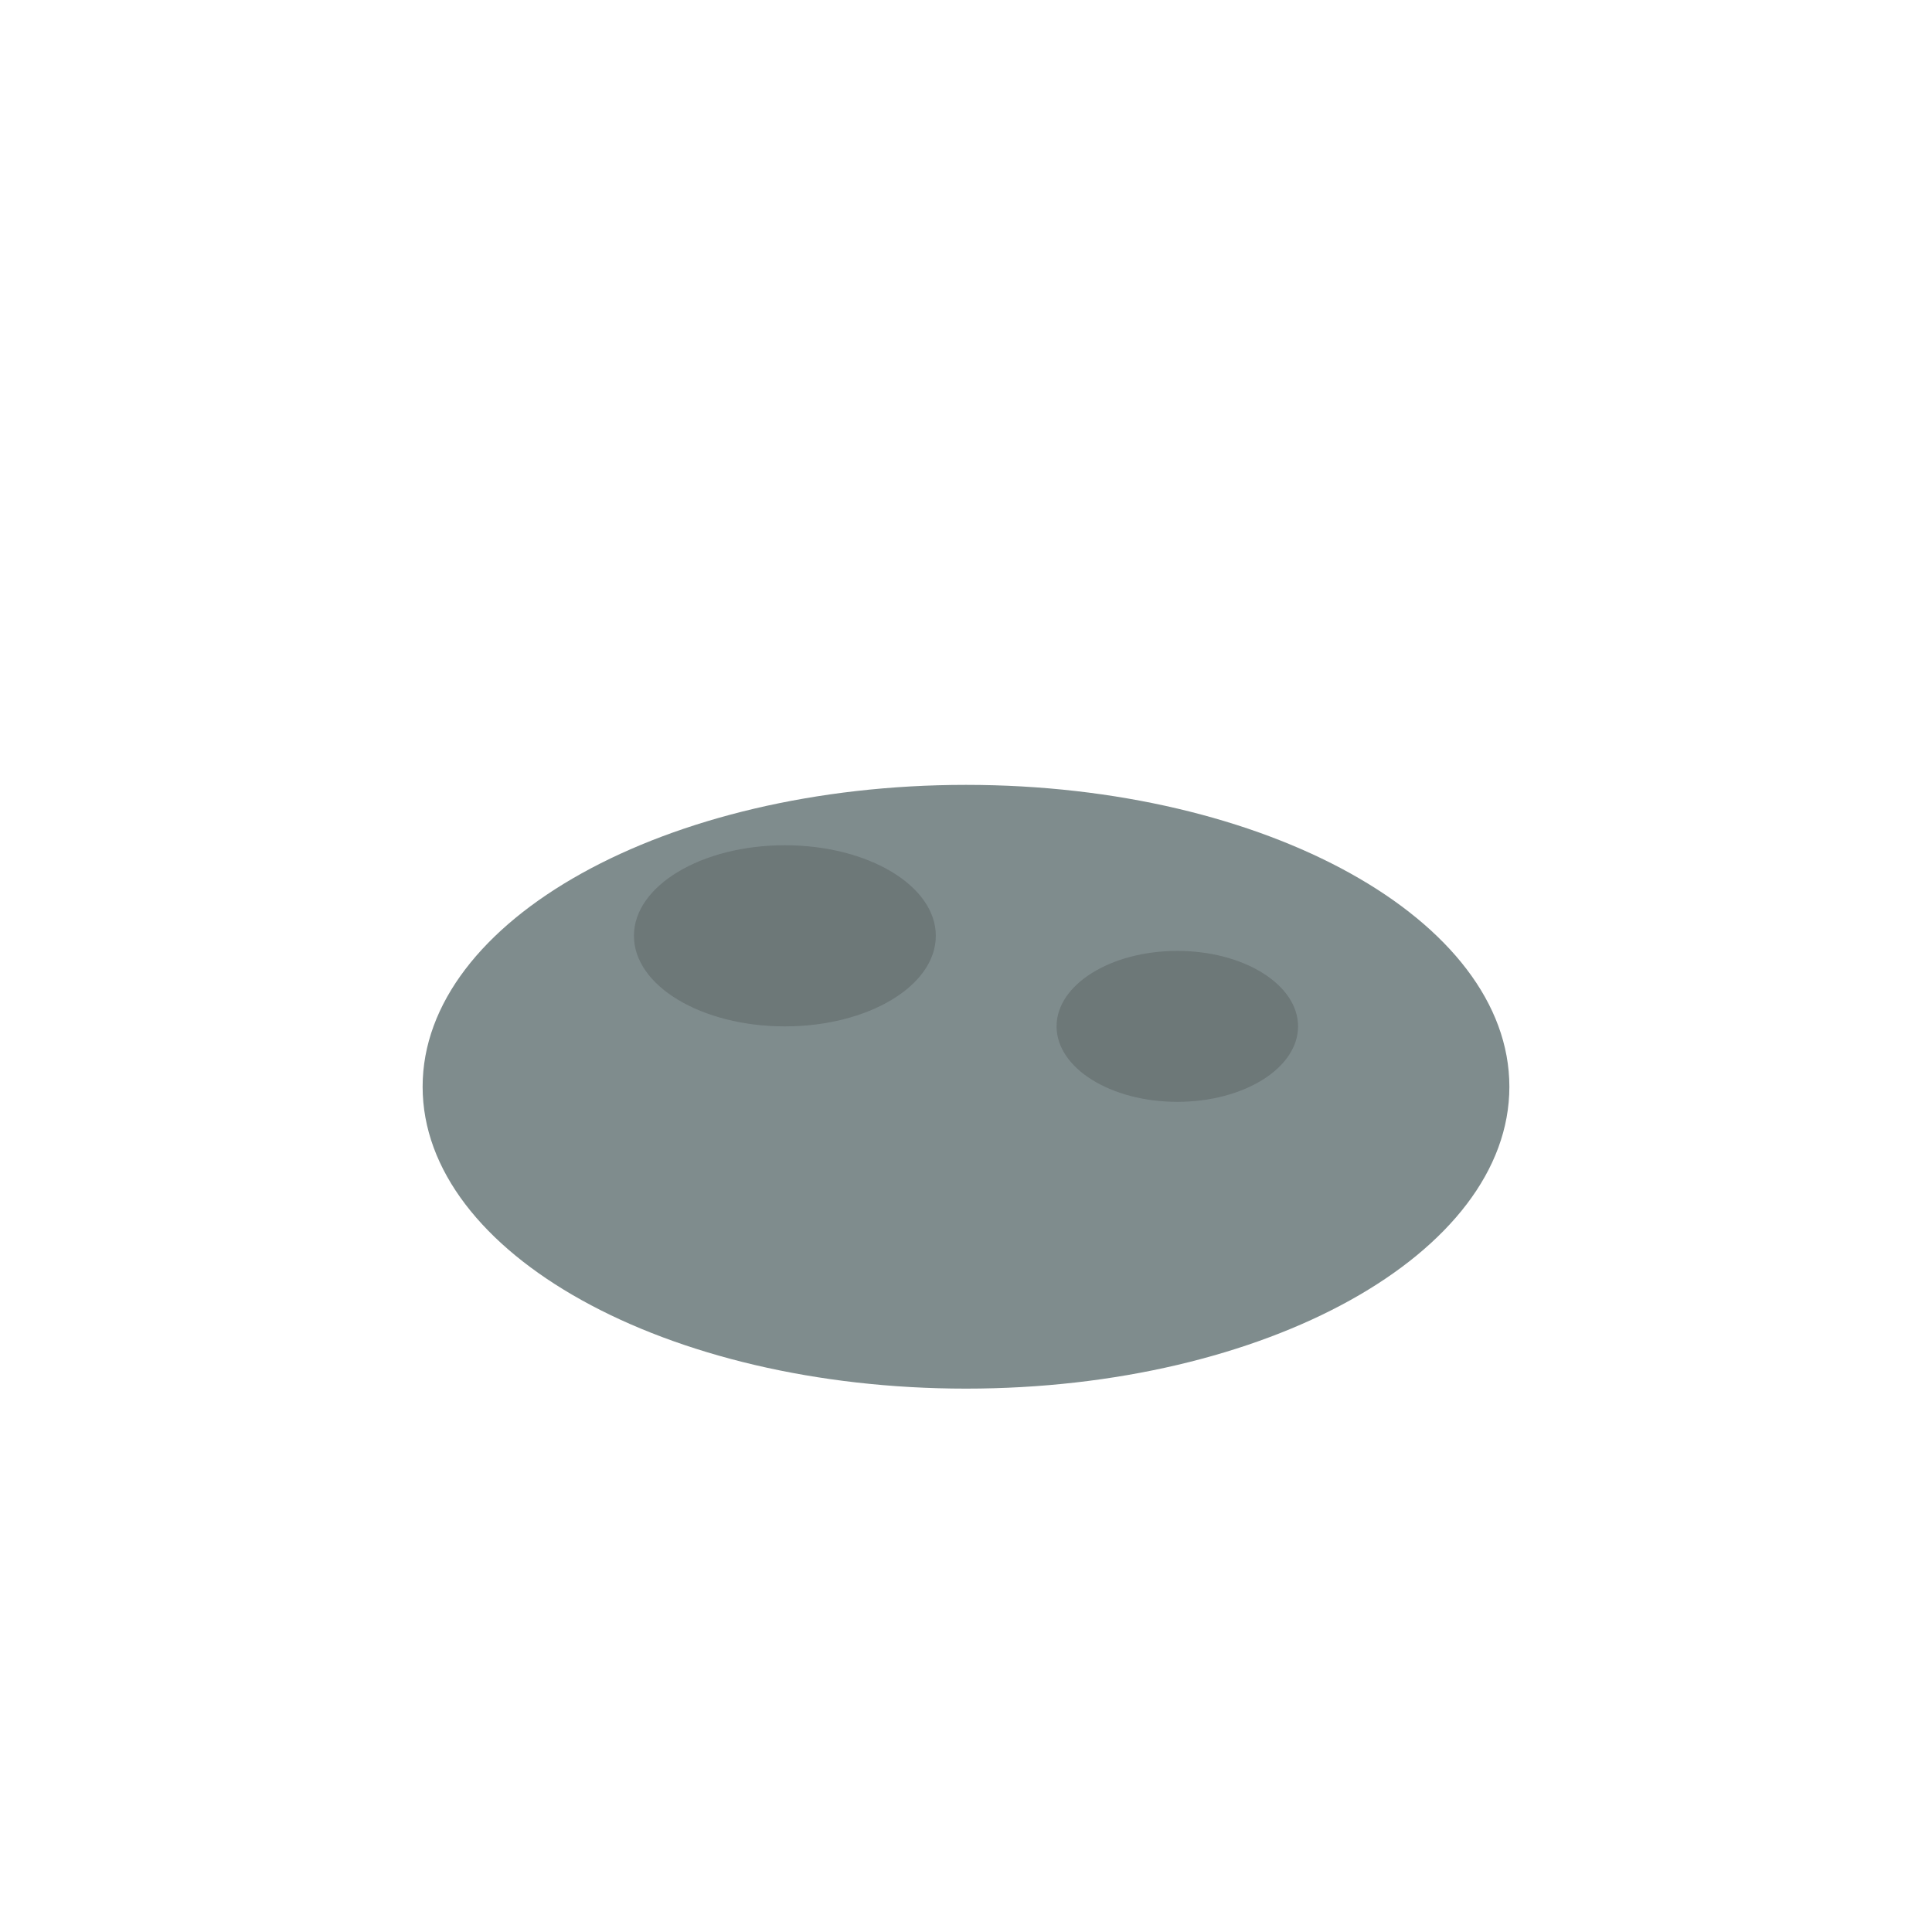
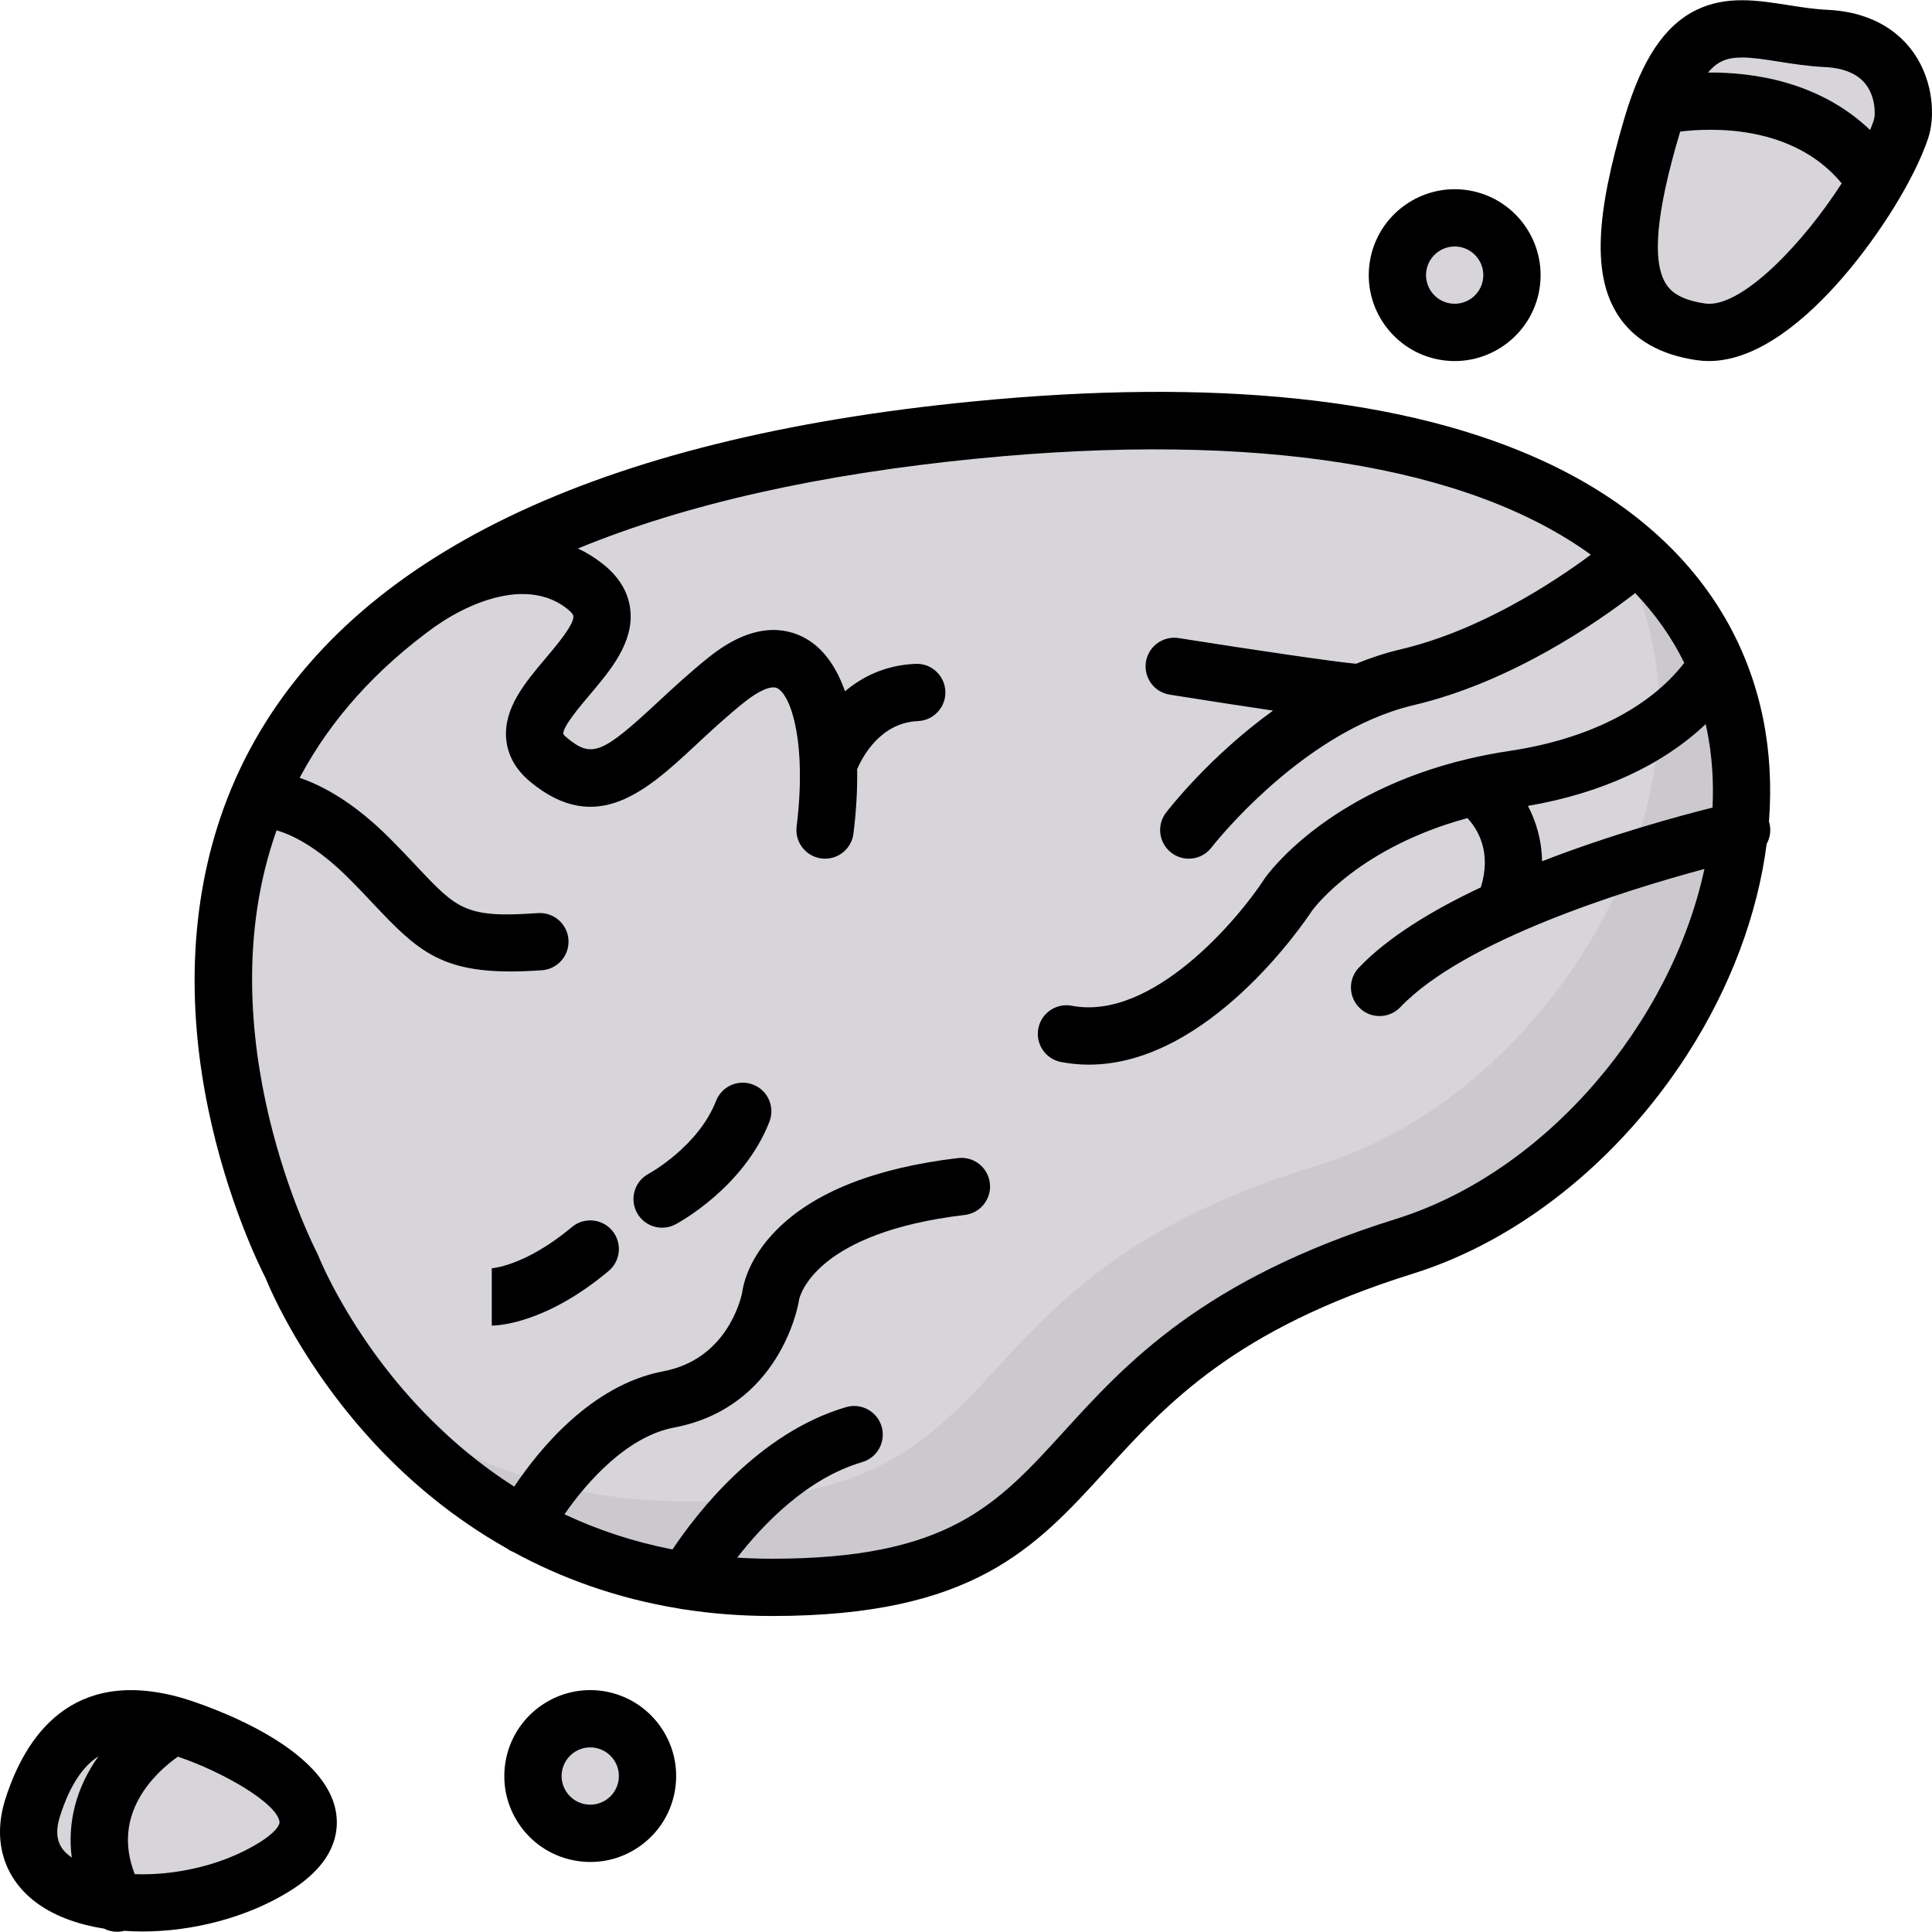
- <svg xmlns="http://www.w3.org/2000/svg" width="128" height="128" viewBox="0 0 128 128">
+ <svg xmlns="http://www.w3.org/2000/svg" height="800px" width="800px" version="1.1" id="Layer_1" viewBox="0 0 511.999 511.999" xml:space="preserve">
+   <path style="fill:#D7D5D9;" d="M76.771,334.156c0,0-101.409-194.446,182.729-220.202S476.537,299.25,371.699,331.119  s-73.762,89.833-168.277,89.132C108.905,419.551,76.771,334.156,76.771,334.156z" />
+   <path style="opacity:0.27;fill:#ACAAB1;enable-background:new    ;" d="M425.414,140.874  c40.135,58.352-10.584,148.002-76.002,167.888c-104.84,31.869-73.762,89.834-168.277,89.132  c-36.42-0.27-63.569-13.119-83.195-28.808c19.091,23.685,52.49,50.771,105.551,51.165c94.515,0.7,63.439-57.263,168.277-89.132  C446.329,308.454,501.8,195.16,425.414,140.874z" />
  <g>
-     <ellipse cx="64" cy="72" rx="36" ry="20" fill="#7f8c8d" />
-     <ellipse cx="52" cy="62" rx="10" ry="6" fill="#6b7576" opacity="0.9" />
-     <ellipse cx="78" cy="68" rx="8" ry="5" fill="#6b7576" opacity="0.9" />
+     <path style="fill:#D7D5D9;" d="M46.027,457.23c-10.421-2.954-28.726-5.472-37.389,21.886   c-8.663,27.358,37.389,32.373,64.291,15.503C99.831,477.748,57.107,460.37,46.027,457.23z" />
+     <circle style="fill:#D7D5D9;" cx="385.503" cy="72.915" r="15.18" />
+     <circle style="fill:#D7D5D9;" cx="156.416" cy="470.664" r="15.18" />
+     <path style="fill:#D7D5D9;" d="M457.219,8.037c0.373-0.071,0.751-0.13,1.13-0.18C457.969,7.908,457.593,7.966,457.219,8.037z" />
+     <path style="fill:#D7D5D9;" d="M442.371,85.57c-0.286-0.135-0.557-0.283-0.831-0.428C441.814,85.287,442.085,85.436,442.371,85.57z   " />
+     <path style="fill:#D7D5D9;" d="M456.082,8.293c0.366-0.094,0.736-0.178,1.108-0.25C456.818,8.115,456.449,8.199,456.082,8.293z" />
+     <path style="fill:#D7D5D9;" d="M458.51,7.837c0.371-0.047,0.746-0.084,1.122-0.112C459.255,7.752,458.881,7.79,458.51,7.837z" />
+     <path style="fill:#D7D5D9;" d="M443.848,86.203c-0.29-0.112-0.564-0.238-0.843-0.358C443.284,85.965,443.557,86.09,443.848,86.203z   " />
+     <path style="fill:#D7D5D9;" d="M440.995,84.858c-0.28-0.159-0.544-0.332-0.812-0.502C440.45,84.526,440.714,84.699,440.995,84.858z   " />
+     <path style="fill:#D7D5D9;" d="M438.545,83.188c-0.256-0.208-0.497-0.431-0.738-0.653   C438.048,82.757,438.288,82.979,438.545,83.188z" />
+     <path style="fill:#D7D5D9;" d="M455.999,87.785c-0.327,0.061-0.653,0.112-0.977,0.155   C455.346,87.898,455.671,87.846,455.999,87.785z" />
+     <path style="fill:#D7D5D9;" d="M437.466,82.228c-0.241-0.235-0.467-0.483-0.692-0.731   C436.999,81.746,437.225,81.994,437.466,82.228z" />
+     <path style="fill:#D7D5D9;" d="M454.901,8.64c0.354-0.117,0.709-0.226,1.069-0.32C455.611,8.416,455.255,8.523,454.901,8.64z" />
+     <path style="fill:#D7D5D9;" d="M453.679,9.099c0.351-0.149,0.704-0.281,1.061-0.404C454.384,8.818,454.03,8.951,453.679,9.099z" />
+     <path style="fill:#D7D5D9;" d="M439.721,84.064c-0.27-0.184-0.524-0.382-0.779-0.577C439.197,83.684,439.45,83.881,439.721,84.064z   " />
+     <path style="fill:#D7D5D9;" d="M451.469,10.241c0.338-0.208,0.679-0.404,1.023-0.583C452.148,9.838,451.807,10.034,451.469,10.241z   " />
+     <path style="fill:#D7D5D9;" d="M453.289,88.079c-0.331,0.009-0.66,0.007-0.988-0.006C452.628,88.086,452.958,88.088,453.289,88.079   z" />
+     <path style="fill:#D7D5D9;" d="M466.258,7.933c0.413,0.046,0.829,0.095,1.248,0.149C467.087,8.028,466.671,7.979,466.258,7.933z" />
+     <path style="fill:#D7D5D9;" d="M467.668,8.103c0.878,0.114,1.769,0.243,2.673,0.381C469.437,8.346,468.547,8.216,467.668,8.103z" />
+     <path style="fill:#D7D5D9;" d="M451.974,88.059c-0.396-0.024-0.789-0.058-1.179-0.114   C451.185,88.001,451.578,88.034,451.974,88.059z" />
+     <path style="fill:#D7D5D9;" d="M454.723,87.98c-0.403,0.046-0.805,0.079-1.202,0.095C453.918,88.059,454.319,88.026,454.723,87.98z   " />
+     <path style="fill:#D7D5D9;" d="M470.379,8.49c0.467,0.071,0.935,0.145,1.408,0.219C471.314,8.633,470.845,8.561,470.379,8.49z" />
+     <path style="fill:#D7D5D9;" d="M459.769,7.716c0.78-0.055,1.573-0.072,2.376-0.06C461.342,7.643,460.551,7.661,459.769,7.716z" />
+     <path style="fill:#D7D5D9;" d="M445.427,86.755c-0.288-0.091-0.56-0.194-0.839-0.291C444.868,86.561,445.139,86.664,445.427,86.755   z" />
+     <path style="fill:#D7D5D9;" d="M447.111,87.229c-0.279-0.07-0.541-0.152-0.813-0.228C446.57,87.077,446.833,87.159,447.111,87.229z   " />
+     <path style="fill:#D7D5D9;" d="M448.9,87.624c-0.237-0.046-0.458-0.102-0.69-0.152C448.441,87.522,448.664,87.579,448.9,87.624z" />
+     <path style="fill:#D7D5D9;" d="M463.632,7.709c0.821,0.047,1.652,0.118,2.496,0.209C465.284,7.828,464.452,7.756,463.632,7.709z" />
+     <path style="fill:#D7D5D9;" d="M462.293,7.658c0.392,0.008,0.785,0.022,1.182,0.044C463.079,7.68,462.685,7.665,462.293,7.658z" />
+     <path style="fill:#D7D5D9;" d="M452.563,9.623c0.345-0.177,0.692-0.341,1.042-0.491C453.256,9.282,452.908,9.445,452.563,9.623z" />
+     <path style="fill:#D7D5D9;" d="M431.85,67.809c-0.031-0.536-0.05-1.086-0.061-1.646C431.801,66.723,431.819,67.273,431.85,67.809z" />
+     <path style="fill:#D7D5D9;" d="M434.917,43.94c0.229-0.936,0.47-1.888,0.723-2.857C435.387,42.052,435.145,43.004,434.917,43.94z" />
+     <path style="fill:#D7D5D9;" d="M432.361,57.116c0.094-0.723,0.2-1.46,0.318-2.21C432.562,55.655,432.455,56.393,432.361,57.116z" />
+     <path style="fill:#D7D5D9;" d="M436.485,81.184c-0.225-0.261-0.434-0.536-0.642-0.814   C436.052,80.647,436.261,80.922,436.485,81.184z" />
+     <path style="fill:#D7D5D9;" d="M432.004,69.659c-0.055-0.502-0.097-1.018-0.133-1.542   C431.907,68.641,431.949,69.157,432.004,69.659z" />
+     <path style="fill:#D7D5D9;" d="M431.782,65.863c-0.007-0.571-0.001-1.157,0.012-1.752   C431.781,64.707,431.775,65.292,431.782,65.863z" />
+     <path style="fill:#D7D5D9;" d="M432.091,59.448c0.069-0.682,0.149-1.379,0.239-2.089C432.241,58.069,432.16,58.766,432.091,59.448z   " />
+     <path style="fill:#D7D5D9;" d="M432.712,54.684c0.12-0.763,0.253-1.542,0.397-2.334C432.965,53.141,432.833,53.921,432.712,54.684z   " />
+     <path style="fill:#D7D5D9;" d="M433.657,49.517c0.174-0.848,0.36-1.711,0.559-2.591C434.017,47.806,433.831,48.669,433.657,49.517z   " />
+     <path style="fill:#D7D5D9;" d="M432.247,71.417c-0.079-0.469-0.144-0.95-0.202-1.44C432.103,70.467,432.168,70.95,432.247,71.417z" />
+     <path style="fill:#D7D5D9;" d="M431.904,61.685c0.042-0.645,0.098-1.302,0.163-1.972C432.002,60.381,431.947,61.04,431.904,61.685z   " />
+     <path style="fill:#D7D5D9;" d="M433.145,52.152c0.148-0.806,0.307-1.625,0.477-2.46C433.451,50.525,433.292,51.346,433.145,52.152z   " />
+     <path style="fill:#D7D5D9;" d="M431.802,63.822c0.018-0.607,0.048-1.23,0.087-1.862C431.849,62.593,431.819,63.215,431.802,63.822z   " />
+     <path style="fill:#D7D5D9;" d="M435.661,40.999c0.257-0.984,0.526-1.984,0.809-3.002C436.188,39.016,435.919,40.017,435.661,40.999   z" />
+     <path style="fill:#D7D5D9;" d="M432.578,73.083c-0.101-0.437-0.189-0.888-0.271-1.344   C432.389,72.195,432.477,72.647,432.578,73.083z" />
+     <path style="fill:#D7D5D9;" d="M448.214,12.811c0.323-0.318,0.648-0.62,0.977-0.904C448.863,12.191,448.537,12.494,448.214,12.811z   " />
+     <path style="fill:#D7D5D9;" d="M449.219,11.885c0.33-0.282,0.662-0.545,0.998-0.794C449.881,11.339,449.548,11.603,449.219,11.885z   " />
+     <path style="fill:#D7D5D9;" d="M435.601,80.054c-0.206-0.288-0.398-0.591-0.586-0.895   C435.203,79.463,435.394,79.765,435.601,80.054z" />
+     <path style="fill:#D7D5D9;" d="M450.317,11.014c0.33-0.242,0.663-0.466,0.998-0.677C450.98,10.548,450.647,10.772,450.317,11.014z" />
+     <path style="fill:#D7D5D9;" d="M434.113,77.532c-0.166-0.345-0.319-0.703-0.467-1.067   C433.795,76.828,433.947,77.187,434.113,77.532z" />
+     <path style="fill:#D7D5D9;" d="M434.81,78.836c-0.186-0.316-0.358-0.646-0.527-0.979C434.452,78.191,434.623,78.52,434.81,78.836z" />
+     <path style="fill:#D7D5D9;" d="M444.131,18.078c0.29-0.477,0.584-0.933,0.88-1.37C444.715,17.144,444.421,17.602,444.131,18.078z" />
+     <path style="fill:#D7D5D9;" d="M432.999,74.656c-0.123-0.406-0.234-0.825-0.339-1.25C432.764,73.831,432.874,74.251,432.999,74.656   z" />
+     <path style="fill:#D7D5D9;" d="M447.136,13.949c0.31-0.35,0.622-0.682,0.937-0.998C447.757,13.267,447.445,13.599,447.136,13.949z" />
+     <path style="fill:#D7D5D9;" d="M445.138,16.525c0.614-0.893,1.241-1.703,1.878-2.436C446.378,14.822,445.752,15.631,445.138,16.525   z" />
+     <path style="fill:#D7D5D9;" d="M433.51,76.139c-0.146-0.374-0.277-0.763-0.404-1.157C433.234,75.375,433.364,75.764,433.51,76.139z   " />
+     <path style="fill:#D7D5D9;" d="M434.248,46.782c0.201-0.891,0.415-1.798,0.64-2.721C434.663,44.984,434.449,45.891,434.248,46.782z   " />
+     <path style="fill:#D7D5D9;" d="M476.097,75.452c-0.398,0.384-0.797,0.762-1.198,1.133C475.3,76.214,475.699,75.836,476.097,75.452z   " />
+     <path style="fill:#D7D5D9;" d="M474.789,76.689c-0.436,0.403-0.874,0.797-1.314,1.185   C473.914,77.486,474.351,77.092,474.789,76.689z" />
+     <path style="fill:#D7D5D9;" d="M480.349,71.088c-0.397,0.433-0.796,0.86-1.198,1.283C479.552,71.949,479.952,71.52,480.349,71.088z   " />
+     <path style="fill:#D7D5D9;" d="M481.738,69.546c-0.432,0.489-0.867,0.974-1.306,1.452C480.87,70.52,481.306,70.035,481.738,69.546z   " />
+     <path style="fill:#D7D5D9;" d="M473.225,78.092c-0.366,0.321-0.734,0.636-1.101,0.944   C472.491,78.727,472.859,78.412,473.225,78.092z" />
+     <path style="fill:#D7D5D9;" d="M470.386,80.447c-0.383,0.3-0.765,0.591-1.149,0.877C469.621,81.039,470.004,80.748,470.386,80.447z   " />
+     <path style="fill:#D7D5D9;" d="M468.915,81.565c-0.42,0.309-0.841,0.611-1.262,0.902C468.074,82.175,468.494,81.873,468.915,81.565   z" />
+     <path style="fill:#D7D5D9;" d="M502.597,37.373c-0.2,0.484-0.412,0.977-0.637,1.481C502.185,38.35,502.396,37.856,502.597,37.373z" />
+     <path style="fill:#D7D5D9;" d="M483.029,68.059c-0.395,0.462-0.792,0.921-1.193,1.374C482.237,68.98,482.635,68.522,483.029,68.059   z" />
+     <path style="fill:#D7D5D9;" d="M471.859,79.259c-0.436,0.362-0.872,0.718-1.31,1.063C470.987,79.977,471.423,79.622,471.859,79.259   z" />
+     <path style="fill:#D7D5D9;" d="M444.001,18.293c-0.3,0.498-0.596,1.013-0.89,1.555l0,0   C443.405,19.306,443.703,18.792,444.001,18.293z" />
+     <path style="fill:#D7D5D9;" d="M493.977,53.311c-0.703,1.09-1.432,2.187-2.184,3.284C492.545,55.498,493.274,54.401,493.977,53.311   z" />
+     <path style="fill:#D7D5D9;" d="M491.772,56.625c-1.121,1.635-2.294,3.273-3.51,4.894C489.478,59.898,490.651,58.261,491.772,56.625   z" />
+     <path style="fill:#D7D5D9;" d="M501.127,40.663L501.127,40.663c0.263-0.552,0.511-1.09,0.749-1.621   C501.638,39.572,501.39,40.112,501.127,40.663z" />
+     <path style="fill:#D7D5D9;" d="M499.577,16.664c-0.524-0.579-1.098-1.134-1.726-1.661   C498.479,15.529,499.052,16.085,499.577,16.664z" />
+     <path style="fill:#D7D5D9;" d="M488.221,61.574c-0.795,1.06-1.609,2.111-2.439,3.151C486.612,63.685,487.426,62.634,488.221,61.574   z" />
+     <path style="fill:#D7D5D9;" d="M467.61,82.496c-0.433,0.299-0.867,0.585-1.301,0.863C466.742,83.081,467.176,82.795,467.61,82.496z   " />
+     <path style="fill:#D7D5D9;" d="M476.351,75.206c0.871-0.846,1.737-1.72,2.593-2.617C478.089,73.487,477.224,74.36,476.351,75.206z" />
+     <path style="fill:#D7D5D9;" d="M485.666,64.871c-0.821,1.026-1.657,2.04-2.507,3.037C484.009,66.911,484.845,65.897,485.666,64.871   z" />
+     <path style="fill:#D7D5D9;" d="M437.377,34.803c-0.311,1.068-0.609,2.118-0.895,3.15C436.768,36.921,437.066,35.872,437.377,34.803   L437.377,34.803z" />
+     <path style="fill:#D7D5D9;" d="M493.401,12.257c1.289,0.57,2.44,1.238,3.465,1.979C495.841,13.495,494.691,12.827,493.401,12.257z" />
+     <path style="fill:#D7D5D9;" d="M480.604,9.937c0.088,0.009,0.176,0.018,0.265,0.026C480.78,9.955,480.692,9.946,480.604,9.937z" />
+     <path style="fill:#D7D5D9;" d="M503.243,35.746c-0.171,0.453-0.355,0.92-0.551,1.396C502.887,36.666,503.072,36.199,503.243,35.746   z" />
+     <path style="fill:#D7D5D9;" d="M464.65,84.375c-0.427,0.248-0.853,0.484-1.279,0.709C463.797,84.859,464.223,84.622,464.65,84.375z   " />
+     <path style="fill:#D7D5D9;" d="M482.227,10.081c0.083,0.006,0.165,0.012,0.248,0.017C482.393,10.092,482.31,10.087,482.227,10.081z   " />
+     <path style="fill:#D7D5D9;" d="M476.004,9.36c0.1,0.015,0.2,0.029,0.302,0.044C476.205,9.389,476.104,9.374,476.004,9.36z" />
+     <path style="fill:#D7D5D9;" d="M477.601,9.584c0.076,0.01,0.153,0.02,0.23,0.03C477.755,9.604,477.678,9.595,477.601,9.584z" />
+     <path style="fill:#D7D5D9;" d="M463.085,85.231c-0.345,0.179-0.69,0.35-1.034,0.514C462.396,85.581,462.74,85.41,463.085,85.231z" />
+     <path style="fill:#D7D5D9;" d="M471.796,8.709c0.538,0.085,1.082,0.171,1.628,0.256C472.877,8.879,472.335,8.794,471.796,8.709z" />
+     <path style="fill:#D7D5D9;" d="M461.715,85.904c-0.425,0.196-0.849,0.383-1.271,0.555C460.865,86.288,461.289,86.1,461.715,85.904z   " />
+     <path style="fill:#D7D5D9;" d="M479.135,9.778c0.034,0.004,0.07,0.009,0.104,0.013C479.205,9.786,479.17,9.782,479.135,9.778z" />
+     <path style="fill:#D7D5D9;" d="M460.315,86.508c-0.383,0.153-0.764,0.293-1.144,0.426   C459.551,86.802,459.932,86.661,460.315,86.508z" />
+     <path style="fill:#D7D5D9;" d="M457.553,87.436c-0.413,0.11-0.824,0.205-1.233,0.288C456.73,87.642,457.14,87.547,457.553,87.436z" />
+     <path style="fill:#D7D5D9;" d="M503.799,34.186c-0.147,0.442-0.312,0.902-0.486,1.37C503.487,35.087,503.652,34.628,503.799,34.186   z" />
+     <path style="fill:#D7D5D9;" d="M458.823,87.052c-0.364,0.12-0.729,0.233-1.091,0.333C458.095,87.283,458.459,87.172,458.823,87.052   z" />
+     <path style="fill:#D7D5D9;" d="M465.98,83.567c-0.355,0.224-0.71,0.441-1.066,0.651C465.269,84.009,465.624,83.791,465.98,83.567z" />
+     <path style="fill:#D7D5D9;" d="M503.917,25.261c0.216,0.974,0.354,1.931,0.429,2.85C504.271,27.192,504.133,26.234,503.917,25.261z   " />
+     <path style="fill:#D7D5D9;" d="M502.144,20.358c0.337,0.644,0.63,1.297,0.884,1.953C502.775,21.656,502.481,21.002,502.144,20.358z   " />
+     <path style="fill:#D7D5D9;" d="M474.461,9.127c0.098,0.015,0.196,0.03,0.294,0.046C474.657,9.158,474.559,9.142,474.461,9.127z" />
+     <path style="fill:#D7D5D9;" d="M500.326,17.548c0.711,0.9,1.314,1.845,1.819,2.81C501.639,19.393,501.037,18.448,500.326,17.548z" />
  </g>
+   <g>
+     <path style="fill:#ACAAB1;" d="M493.978,53.309c2.866-4.443,5.307-8.782,7.15-12.647l0,0   C499.285,44.527,496.843,48.867,493.978,53.309z" />
+     <path style="fill:#ACAAB1;" d="M437.835,33.225c-0.159,0.535-0.306,1.051-0.458,1.578l0,0   C437.53,34.277,437.676,33.76,437.835,33.225z" />
+     <path style="fill:#ACAAB1;" d="M438.583,30.822c0.136-0.419,0.272-0.833,0.409-1.239C438.855,29.989,438.719,30.403,438.583,30.822   z" />
+     <path style="fill:#ACAAB1;" d="M439.788,27.331c0.195-0.527,0.392-1.043,0.589-1.544C440.18,26.288,439.984,26.804,439.788,27.331z   " />
+     <path style="fill:#ACAAB1;" d="M443.112,19.848L443.112,19.848c-0.216,0.399-0.43,0.814-0.643,1.237   C442.683,20.662,442.896,20.247,443.112,19.848z" />
+     <path style="fill:#ACAAB1;" d="M437.835,33.225c0.188-0.633,0.379-1.246,0.57-1.849C438.214,31.979,438.023,32.593,437.835,33.225z   " />
+     <path style="fill:#ACAAB1;" d="M439.19,29.005c0.14-0.403,0.28-0.798,0.421-1.187C439.471,28.207,439.33,28.602,439.19,29.005z" />
+     <path style="fill:#ACAAB1;" d="M440.388,25.762c0.205-0.519,0.413-1.021,0.622-1.512C440.8,24.741,440.593,25.242,440.388,25.762z" />
+     <path style="fill:#ACAAB1;" d="M441.828,22.414c0.158-0.338,0.317-0.669,0.477-0.993C442.144,21.745,441.986,22.076,441.828,22.414   z" />
+     <path style="fill:#ACAAB1;" d="M441.164,23.894c0.158-0.364,0.316-0.723,0.476-1.072C441.479,23.172,441.322,23.529,441.164,23.894   z" />
+   </g>
+   <g>
+     <path style="fill:#D7D5D9;" d="M501.127,40.663c0.263-0.551,0.511-1.09,0.749-1.621c0.028-0.063,0.057-0.127,0.085-0.188   c0.224-0.504,0.435-0.997,0.637-1.481c0.032-0.078,0.064-0.155,0.095-0.232c0.195-0.476,0.379-0.942,0.551-1.396   c0.024-0.064,0.047-0.126,0.07-0.19c0.174-0.469,0.339-0.928,0.486-1.37c0.485-1.458,0.745-3.627,0.546-6.076   c-0.074-0.918-0.214-1.875-0.429-2.85c-0.216-0.975-0.507-1.964-0.889-2.949c-0.254-0.656-0.547-1.31-0.884-1.953   c-0.505-0.965-1.107-1.911-1.819-2.81c-0.237-0.301-0.487-0.595-0.749-0.884c-0.524-0.579-1.098-1.134-1.726-1.661   c-0.315-0.263-0.642-0.519-0.984-0.766c-1.025-0.742-2.176-1.41-3.465-1.979c-2.578-1.141-5.708-1.891-9.488-2.072   c-0.483-0.023-0.961-0.054-1.439-0.088c-0.083-0.006-0.166-0.011-0.248-0.017c-0.455-0.034-0.908-0.074-1.359-0.117   c-0.088-0.008-0.177-0.017-0.265-0.026c-0.457-0.046-0.912-0.094-1.364-0.147c-0.035-0.004-0.07-0.008-0.104-0.013   c-0.437-0.052-0.871-0.106-1.304-0.163c-0.077-0.01-0.154-0.02-0.23-0.03c-0.434-0.058-0.866-0.118-1.295-0.18   c-0.101-0.014-0.201-0.029-0.302-0.044c-0.419-0.062-0.835-0.123-1.249-0.187c-0.098-0.015-0.196-0.03-0.294-0.046   c-0.347-0.054-0.692-0.107-1.036-0.162c-0.546-0.086-1.091-0.172-1.628-0.256c-0.003,0-0.006-0.001-0.009-0.001   c-0.473-0.074-0.942-0.148-1.408-0.219c-0.013-0.002-0.025-0.004-0.038-0.006c-0.904-0.138-1.793-0.266-2.673-0.381   c-0.054-0.007-0.108-0.014-0.162-0.021c-0.419-0.054-0.835-0.103-1.248-0.149c-0.044-0.005-0.087-0.009-0.131-0.014   c-0.844-0.091-1.676-0.163-2.496-0.209c-0.053-0.003-0.104-0.006-0.157-0.009c-0.397-0.021-0.79-0.035-1.182-0.044   c-0.05-0.001-0.098-0.001-0.148-0.002c-0.804-0.012-1.596,0.005-2.376,0.06c-0.046,0.003-0.092,0.006-0.138,0.009   c-0.376,0.028-0.751,0.066-1.122,0.112c-0.054,0.007-0.107,0.014-0.161,0.021c-0.38,0.051-0.756,0.108-1.13,0.18   c-0.009,0.002-0.019,0.004-0.028,0.006c-0.372,0.072-0.742,0.156-1.108,0.25c-0.037,0.009-0.075,0.018-0.112,0.028   c-0.359,0.094-0.715,0.201-1.069,0.32c-0.054,0.018-0.107,0.036-0.161,0.055c-0.356,0.122-0.71,0.256-1.061,0.404   c-0.024,0.01-0.049,0.022-0.073,0.032c-0.35,0.15-0.697,0.314-1.042,0.491c-0.024,0.012-0.048,0.023-0.072,0.036   c-0.344,0.179-0.684,0.374-1.023,0.583c-0.051,0.031-0.102,0.063-0.153,0.095c-0.335,0.212-0.668,0.435-0.998,0.677   c-0.033,0.025-0.068,0.052-0.101,0.077c-0.335,0.249-0.668,0.512-0.998,0.794c-0.009,0.008-0.018,0.015-0.028,0.023   c-0.328,0.282-0.654,0.586-0.977,0.904c-0.048,0.047-0.095,0.093-0.143,0.141c-0.315,0.316-0.627,0.648-0.937,0.998   c-0.04,0.046-0.08,0.093-0.119,0.139c-0.638,0.733-1.264,1.543-1.878,2.436c-0.042,0.061-0.084,0.121-0.126,0.183   c-0.297,0.437-0.59,0.894-0.88,1.37c-0.044,0.071-0.086,0.144-0.13,0.216c-0.3,0.498-0.596,1.013-0.89,1.555   C453.943,18.457,483.375,17.209,501.127,40.663z" />
+     <path style="fill:#D7D5D9;" d="M489.456,50.369c-15.707-21.558-46.943-15.081-47.254-15.013c-1.692,0.365-3.37,0.13-4.824-0.553   c-0.311,1.068-0.609,2.118-0.895,3.15c-0.004,0.015-0.008,0.029-0.012,0.045c-0.281,1.018-0.551,2.018-0.809,3.002   c-0.007,0.028-0.014,0.056-0.021,0.084c-0.253,0.97-0.494,1.922-0.723,2.857c-0.01,0.04-0.019,0.08-0.029,0.12   c-0.225,0.923-0.438,1.83-0.64,2.721c-0.011,0.049-0.021,0.096-0.032,0.145c-0.197,0.879-0.384,1.743-0.559,2.591   c-0.012,0.058-0.023,0.115-0.035,0.173c-0.17,0.835-0.33,1.656-0.477,2.46c-0.012,0.067-0.023,0.132-0.035,0.198   c-0.144,0.792-0.276,1.571-0.397,2.334c-0.012,0.074-0.022,0.148-0.034,0.222c-0.116,0.751-0.223,1.488-0.318,2.21   c-0.01,0.082-0.02,0.162-0.03,0.244c-0.09,0.709-0.171,1.407-0.239,2.089c-0.009,0.088-0.016,0.175-0.024,0.263   c-0.065,0.67-0.119,1.329-0.163,1.972c-0.006,0.093-0.01,0.183-0.016,0.275c-0.039,0.633-0.069,1.254-0.087,1.862   c-0.003,0.097-0.003,0.192-0.006,0.289c-0.014,0.595-0.019,1.18-0.012,1.752c0.001,0.101,0.005,0.2,0.007,0.301   c0.01,0.559,0.029,1.109,0.061,1.646c0.006,0.104,0.015,0.205,0.022,0.309c0.034,0.524,0.077,1.04,0.133,1.542   c0.012,0.107,0.027,0.212,0.039,0.318c0.059,0.49,0.123,0.972,0.202,1.44c0.018,0.109,0.04,0.214,0.06,0.321   c0.082,0.457,0.17,0.908,0.271,1.344c0.025,0.109,0.056,0.215,0.082,0.323c0.105,0.425,0.215,0.844,0.339,1.25   c0.034,0.111,0.073,0.217,0.108,0.326c0.126,0.394,0.258,0.781,0.404,1.157c0.044,0.111,0.092,0.217,0.137,0.327   c0.148,0.362,0.301,0.722,0.467,1.067c0.054,0.111,0.113,0.217,0.169,0.326c0.169,0.333,0.341,0.662,0.527,0.979   c0.065,0.11,0.137,0.214,0.204,0.322c0.189,0.305,0.381,0.606,0.586,0.895c0.078,0.108,0.163,0.21,0.243,0.317   c0.207,0.276,0.417,0.552,0.642,0.814c0.093,0.108,0.193,0.208,0.289,0.314c0.225,0.249,0.451,0.497,0.692,0.731   c0.109,0.106,0.228,0.204,0.34,0.308c0.241,0.222,0.482,0.444,0.738,0.653c0.128,0.104,0.265,0.199,0.397,0.3   c0.255,0.196,0.509,0.393,0.779,0.577c0.149,0.101,0.31,0.193,0.462,0.291c0.267,0.17,0.531,0.343,0.812,0.502   c0.175,0.1,0.363,0.189,0.544,0.284c0.274,0.145,0.544,0.293,0.831,0.428c0.204,0.096,0.423,0.182,0.634,0.273   c0.279,0.121,0.553,0.246,0.843,0.358c0.24,0.093,0.494,0.174,0.741,0.261c0.278,0.098,0.551,0.201,0.839,0.291   c0.282,0.088,0.58,0.165,0.871,0.246c0.271,0.076,0.533,0.158,0.813,0.228c0.356,0.089,0.73,0.165,1.099,0.244   c0.232,0.05,0.453,0.106,0.69,0.152c0.614,0.119,1.246,0.226,1.895,0.32c0.39,0.057,0.783,0.09,1.179,0.114   c0.108,0.006,0.218,0.011,0.327,0.015c0.328,0.012,0.657,0.015,0.988,0.006c0.077-0.002,0.154-0.001,0.232-0.004   c0.399-0.016,0.799-0.05,1.202-0.095c0.099-0.011,0.199-0.026,0.3-0.039c0.324-0.043,0.65-0.094,0.977-0.155   c0.107-0.02,0.215-0.038,0.322-0.061c0.409-0.083,0.82-0.178,1.233-0.288c0.06-0.016,0.119-0.035,0.179-0.052   c0.362-0.1,0.726-0.213,1.091-0.333c0.115-0.038,0.232-0.077,0.347-0.117c0.381-0.132,0.761-0.273,1.144-0.426   c0.043-0.017,0.085-0.032,0.129-0.05c0.422-0.171,0.846-0.358,1.271-0.555c0.112-0.052,0.225-0.105,0.336-0.159   c0.344-0.164,0.689-0.335,1.034-0.514c0.095-0.05,0.19-0.097,0.286-0.148c0.426-0.226,0.852-0.461,1.279-0.709   c0.088-0.051,0.176-0.105,0.264-0.157c0.355-0.209,0.71-0.426,1.066-0.651c0.109-0.069,0.22-0.138,0.329-0.208   c0.433-0.278,0.867-0.564,1.301-0.863c0.014-0.01,0.028-0.02,0.043-0.03c0.421-0.29,0.841-0.593,1.262-0.902   c0.107-0.079,0.216-0.159,0.323-0.24c0.384-0.285,0.766-0.577,1.149-0.877c0.055-0.043,0.109-0.084,0.163-0.126   c0.437-0.345,0.873-0.699,1.31-1.063c0.088-0.074,0.177-0.149,0.265-0.224c0.367-0.309,0.735-0.623,1.101-0.944   c0.083-0.073,0.167-0.145,0.25-0.219c0.439-0.388,0.876-0.781,1.314-1.185c0.037-0.034,0.074-0.07,0.111-0.104   c0.401-0.371,0.799-0.75,1.198-1.133c0.085-0.082,0.17-0.163,0.254-0.246c0.871-0.846,1.737-1.72,2.593-2.617   c0.069-0.072,0.138-0.145,0.206-0.218c0.401-0.423,0.801-0.851,1.198-1.283c0.027-0.03,0.056-0.06,0.083-0.09   c0.438-0.479,0.873-0.962,1.305-1.452c0.032-0.037,0.066-0.075,0.098-0.112c0.401-0.454,0.798-0.913,1.193-1.374   c0.044-0.051,0.087-0.101,0.13-0.152c0.849-0.997,1.686-2.011,2.507-3.037c0.038-0.049,0.078-0.097,0.116-0.146   c0.83-1.04,1.643-2.092,2.439-3.151c0.014-0.018,0.027-0.037,0.041-0.056c1.215-1.621,2.388-3.258,3.51-4.894   c0.007-0.01,0.014-0.02,0.02-0.029c0.752-1.097,1.481-2.194,2.184-3.284c0,0,0-0.001,0.001-0.001   C492.223,52.929,490.595,51.934,489.456,50.369z" />
+   </g>
+   <g>
+     <path style="fill:#ACAAB1;" d="M441.009,24.25c0.052-0.12,0.103-0.237,0.155-0.356C441.112,24.013,441.061,24.129,441.009,24.25z" />
+     <path style="fill:#ACAAB1;" d="M439.611,27.818c0.059-0.162,0.117-0.327,0.177-0.487C439.73,27.491,439.671,27.656,439.611,27.818z   " />
+     <path style="fill:#ACAAB1;" d="M442.304,21.421c0.055-0.111,0.11-0.226,0.165-0.335C442.415,21.195,442.359,21.309,442.304,21.421z   " />
+     <path style="fill:#ACAAB1;" d="M438.404,31.376c0.06-0.187,0.119-0.369,0.179-0.555C438.524,31.007,438.464,31.189,438.404,31.376z   " />
+     <path style="fill:#ACAAB1;" d="M438.993,29.584c0.066-0.194,0.132-0.388,0.198-0.579C439.125,29.196,439.059,29.389,438.993,29.584   z" />
+     <path style="fill:#ACAAB1;" d="M440.377,25.787c0.003-0.008,0.006-0.017,0.01-0.025C440.384,25.77,440.381,25.779,440.377,25.787z" />
+     <path style="fill:#ACAAB1;" d="M441.639,22.823c0.063-0.138,0.125-0.273,0.189-0.409C441.765,22.549,441.702,22.685,441.639,22.823   z" />
+     <polygon style="fill:#ACAAB1;" points="493.977,53.31 493.977,53.31 493.978,53.309  " />
+   </g>
+   <path d="M468.956,218.318c-0.045-0.199-0.102-0.393-0.162-0.584c0.717-9.37,0.218-18.551-1.554-27.289  c-3.865-19.047-13.454-35.538-28.185-48.82c-0.141-0.138-0.286-0.266-0.434-0.391c-8.252-7.354-18.088-13.717-29.427-18.963  c-36.368-16.826-87.362-22.162-151.562-15.863c-99.424,9.757-163.82,40.768-191.4,92.172c-1.759,3.279-3.358,6.645-4.802,10.089  c-0.015,0.032-0.028,0.067-0.044,0.1c-0.072,0.172-0.143,0.345-0.215,0.518c-0.01,0.027-0.022,0.054-0.032,0.081  c-10.216,24.805-12.308,53.7-5.995,84.344c5.051,24.521,13.734,42.059,15.226,44.96c1.342,3.322,10.13,23.919,29.579,44.614  c8.54,9.088,19.938,18.945,34.457,27.111c0.302,0.22,0.616,0.427,0.957,0.606c0.245,0.128,0.495,0.235,0.746,0.334  c12.391,6.741,26.996,12.212,43.977,14.97c0.377,0.096,0.759,0.153,1.142,0.189c7.338,1.131,15.11,1.761,23.34,1.761  c53.364,0,69.706-17.934,88.627-38.699c15.917-17.466,33.956-37.263,81.246-52.022c28.062-8.759,54.545-29.913,72.66-58.039  c11.476-17.82,18.652-37.104,21.082-55.853C469.05,222.079,469.377,220.204,468.956,218.318z M408.656,228.244  c-0.082-5.659-1.599-10.598-3.739-14.675c19.46-3.321,35.686-10.837,47.099-21.668c0.116,0.52,0.239,1.038,0.345,1.564  c1.354,6.672,1.811,13.57,1.479,20.554C444.791,216.289,426.971,221.137,408.656,228.244z M369.917,323.046  c-51.217,15.985-71.58,38.332-87.943,56.289c-17.851,19.589-30.748,33.743-77.407,33.743c-3.106,0-6.169-0.103-9.197-0.293  c6.869-8.843,18.532-21.038,33.123-25.316c4.023-1.18,6.327-5.397,5.147-9.419c-1.18-4.023-5.397-6.329-9.419-5.147  c-23.266,6.823-39.665,28.203-46,37.715c-10.044-1.949-19.59-5.061-28.623-9.314c5.97-8.657,16.662-20.647,29.01-22.984  c28.003-5.297,32.869-32.204,33.062-33.347c0.056-0.329,0.071-0.285,0.078-0.52c0.331-1.514,4.824-17.835,43.934-22.481  c4.162-0.495,7.137-4.27,6.642-8.433c-0.493-4.162-4.268-7.138-8.432-6.642c-21.928,2.605-38.092,8.994-48.04,18.987  c-7.386,7.42-8.876,14.392-9.173,16.671c-0.391,1.909-4.117,17.675-20.893,20.849c-19.09,3.612-32.995,20.79-39.514,30.561  c-8.874-5.648-17.175-12.535-24.872-20.659c-18.921-19.973-26.961-40.326-27.04-40.53c-0.106-0.276-0.233-0.553-0.371-0.815  c-0.329-0.622-29.918-57.786-10.696-111.913c3.922,1.125,10.628,4.221,19.11,12.703c2.654,2.656,4.959,5.102,6.992,7.259  c10.922,11.597,17.303,17.438,35.916,17.438c2.528,0,5.283-0.107,8.304-0.324c4.182-0.299,7.329-3.931,7.03-8.111  c-0.299-4.181-3.935-7.329-8.111-7.03c-19.144,1.366-21.371-1.002-32.088-12.38c-2.106-2.236-4.492-4.77-7.309-7.586  c-9.261-9.261-17.471-13.749-23.72-15.886c0.083-0.157,0.16-0.315,0.245-0.472c8.168-15.186,20.111-28.417,35.718-39.691  c0.269-0.151,0.534-0.315,0.788-0.502c0.204-0.15,20.539-14.868,34.156-4.119c1.153,0.909,1.598,1.599,1.629,1.913  c0.224,2.223-4.478,7.784-7.287,11.108c-5.529,6.539-11.245,13.301-10.515,21.482c0.389,4.343,2.542,8.161,6.402,11.352  c17.651,14.588,31.007,2.173,43.92-9.835c3.985-3.706,8.107-7.537,12.89-11.366c3.829-3.066,7.162-4.442,8.693-3.584  c3.722,2.08,7.752,14.816,5.056,36.622c-0.514,4.16,2.441,7.949,6.601,8.464c0.317,0.039,0.63,0.059,0.941,0.059  c3.776,0,7.048-2.816,7.523-6.66c0.752-6.084,1.067-11.794,0.973-17.062c1.298-3.044,6.071-12.331,16.11-12.746  c4.189-0.173,7.443-3.709,7.27-7.897c-0.173-4.188-3.704-7.459-7.897-7.27c-8.017,0.331-14.133,3.418-18.702,7.274  c-2.317-6.62-5.842-11.45-10.473-14.037c-5.202-2.905-13.861-4.398-25.582,4.985c-5.221,4.179-9.747,8.387-13.739,12.1  c-14.668,13.638-17.351,14.676-23.914,9.252c-0.818-0.675-0.949-1.014-0.952-1.004c-0.159-1.876,4.489-7.373,6.987-10.328  c5.469-6.469,11.668-13.801,10.799-22.429c-0.474-4.702-2.939-8.843-7.327-12.308c-2.14-1.69-4.336-3.03-6.558-4.077  c28.468-11.727,63.817-19.705,105.942-23.839c73.995-7.261,129.914,1.895,162.478,25.484c-10.023,7.437-29.384,20.14-50.46,25.099  c-4.053,0.953-7.979,2.259-11.766,3.803c-5.573-0.483-27.41-3.703-47-6.803c-4.132-0.654-8.027,2.171-8.683,6.31  c-0.655,4.14,2.171,8.028,6.311,8.683c11.499,1.82,20.415,3.195,27.378,4.224c-16.831,12.153-27.67,26.135-28.365,27.044  c-2.544,3.327-1.91,8.084,1.415,10.632c1.376,1.055,2.999,1.565,4.61,1.565c2.279,0,4.534-1.022,6.03-2.969  c0.205-0.267,18.271-23.505,42.601-34.038c0.073-0.031,0.147-0.064,0.221-0.096c3.461-1.485,7.047-2.713,10.726-3.578  c25.924-6.099,48.683-21.92,58.73-29.701c5.349,5.582,9.701,11.751,13.006,18.494c-9.296,12.005-25.589,20.245-46.295,23.33  c-3.716,0.554-7.235,1.245-10.597,2.027c-0.122,0.023-0.243,0.055-0.365,0.084c-37.593,8.873-53.175,30.597-53.875,31.601  c-0.05,0.07-0.097,0.141-0.144,0.213c-6.965,10.731-29.706,37.683-51.027,33.61c-4.118-0.784-8.093,1.914-8.879,6.03  c-0.787,4.117,1.913,8.093,6.03,8.88c2.496,0.477,4.955,0.698,7.386,0.698c31.542-0.005,56.932-37.472,59.114-40.785  c1.07-1.453,12.984-16.891,41.188-24.552c2.71,2.92,6.498,9.004,3.54,18.363c-12.787,6.023-24.567,13.152-32.31,21.271  c-2.892,3.034-2.779,7.838,0.255,10.731c1.469,1.402,3.354,2.097,5.237,2.097c2.003,0,4.002-0.788,5.494-2.352  c17.012-17.84,59.901-31.066,80.594-36.633C442.98,270.746,410.101,310.505,369.917,323.046z" />
+   <path d="M151.544,325.189c-12.451,10.438-21.289,10.928-21.376,10.931l0.156-0.002v15.18c1.403,0,14.188-0.406,30.971-14.476  c3.212-2.693,3.633-7.481,0.94-10.693C159.544,322.917,154.757,322.495,151.544,325.189z" />
+   <path d="M199.589,287.436c-3.905-1.523-8.307,0.41-9.829,4.315c-4.717,12.1-17.674,19.209-17.869,19.314  c-3.689,1.967-5.092,6.551-3.135,10.248c1.362,2.573,3.992,4.04,6.715,4.04c1.197,0,2.413-0.284,3.545-0.883  c0.735-0.389,18.075-9.729,24.888-27.205C205.426,293.358,203.495,288.958,199.589,287.436z" />
+   <path d="M48.098,449.928c-0.001,0-0.001,0-0.002,0c-0.012-0.003-0.024-0.006-0.036-0.009c-28.926-8.185-41.338,10.113-46.657,26.906  c-3.4,10.737-0.552,20.611,7.816,27.087c4.745,3.674,11.138,6.056,18.325,7.185c1.066,0.541,2.243,0.84,3.443,0.84  c0.636,0,1.276-0.082,1.906-0.247c1.589,0.11,3.201,0.173,4.834,0.173c13.31,0,27.834-3.667,39.233-10.814  c11.419-7.162,12.903-15.059,12.137-20.422C86.291,460.976,48.479,450.036,48.098,449.928z M15.874,481.407  c2.699-8.522,6.222-13.403,10.215-15.962c-5.903,8.283-8.263,17.465-7.078,26.819c-0.168-0.118-0.343-0.234-0.501-0.356  C16.281,490.182,13.968,487.429,15.874,481.407z M68.896,488.188c-9.993,6.266-22.642,8.859-33.175,8.489  c-6.378-16.182,5.645-27.051,11.424-31.148c12.089,4.093,26.223,12.333,26.925,17.245C74.213,483.765,72.667,485.824,68.896,488.188  z" />
+   <path d="M507.293,14.216c-3.4-4.959-10.153-10.999-23.017-11.612c-3.548-0.169-7.084-0.728-10.506-1.267  c-7.999-1.263-16.27-2.568-24.206,1.297c-8.418,4.099-14.457,13.133-19.004,28.429c-7.861,26.441-8.408,42.108-1.83,52.389  c4.2,6.563,11.259,10.603,20.981,12.005c1.051,0.152,2.102,0.225,3.151,0.225c13.348,0,26.455-11.743,35.371-22.03  c10.13-11.687,19.281-26.584,22.767-37.07C512.83,31.082,512.449,21.738,507.293,14.216z M456.209,16.282  c1.559-0.759,3.386-1.046,5.469-1.046c2.786,0,6.034,0.512,9.723,1.096c3.646,0.576,7.777,1.228,12.152,1.436  c5.328,0.253,9.102,1.947,11.219,5.033c2.308,3.368,2.242,7.736,1.825,8.99c-0.284,0.855-0.624,1.748-0.992,2.659  c-13.472-12.851-30.99-15.334-42.967-15.234C453.788,17.868,454.978,16.881,456.209,16.282z M452.972,80.508  c-0.373,0-0.738-0.025-1.092-0.077c-6.972-1.006-9.254-3.429-10.363-5.163c-3.796-5.932-2.621-18.977,3.595-39.88  c0.052-0.175,0.105-0.339,0.158-0.511c7.999-0.991,29.779-1.992,42.796,13.712C477.983,64.288,462.476,80.509,452.972,80.508z" />
+   <path d="M381.812,95.382c1.245,0.204,2.483,0.304,3.706,0.304c10.943,0,20.625-7.935,22.455-19.079v-0.001  c2.036-12.39-6.388-24.125-18.776-26.161c-12.388-2.032-24.126,6.387-26.162,18.777C360.999,81.61,369.424,93.345,381.812,95.382z   M378.015,71.682c0.611-3.715,3.838-6.36,7.486-6.36c0.407,0,0.821,0.033,1.236,0.101c4.129,0.678,6.936,4.59,6.259,8.72  c-0.68,4.13-4.588,6.936-8.721,6.258C380.145,79.724,377.337,75.811,378.015,71.682z" />
+   <path d="M160.112,448.197c-12.388-2.037-24.124,6.388-26.161,18.777c-0.986,6.002,0.424,12.029,3.97,16.969  c3.546,4.942,8.805,8.205,14.807,9.192c1.25,0.205,2.5,0.307,3.741,0.307c4.722,0,9.317-1.468,13.228-4.277  c4.942-3.546,8.205-8.805,9.192-14.807C180.924,461.969,172.502,450.234,160.112,448.197z M163.909,471.896L163.909,471.896  c-0.678,4.13-4.582,6.941-8.72,6.259c-4.13-0.678-6.937-4.59-6.258-8.72c0.61-3.715,3.838-6.36,7.485-6.36  c0.407,0,0.821,0.033,1.235,0.101C161.779,463.855,164.588,467.767,163.909,471.896z" />
</svg>
